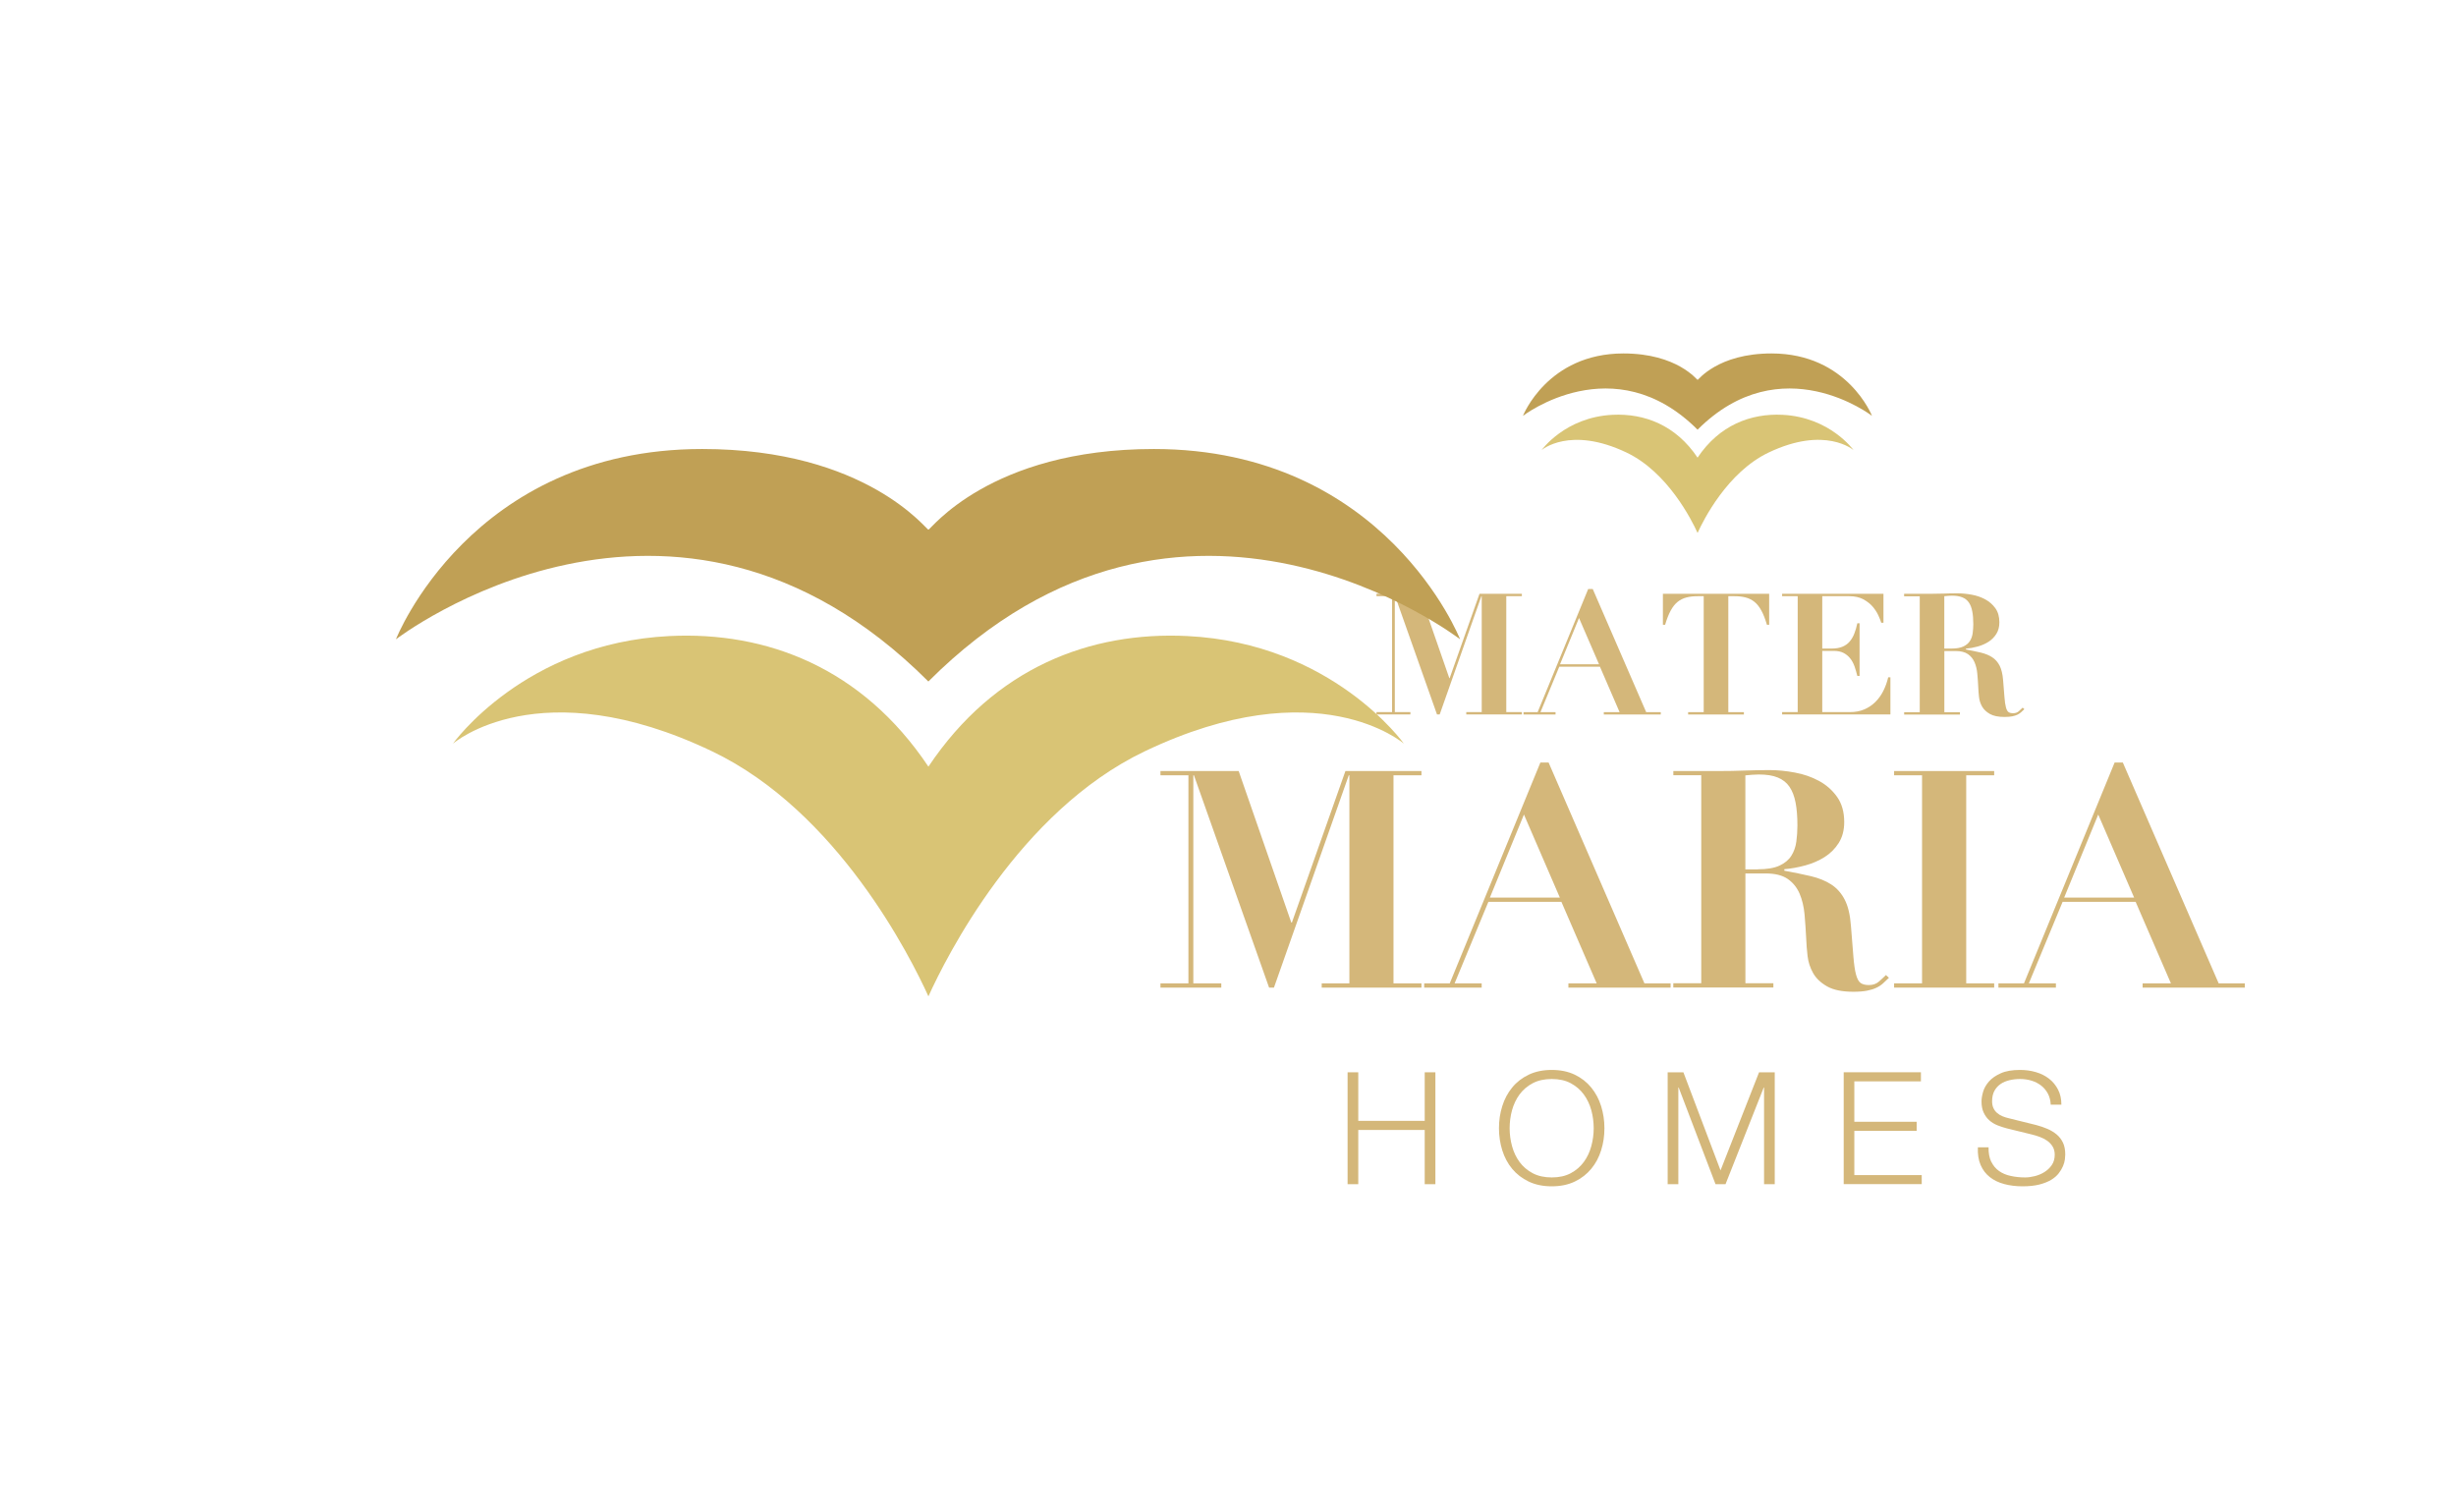
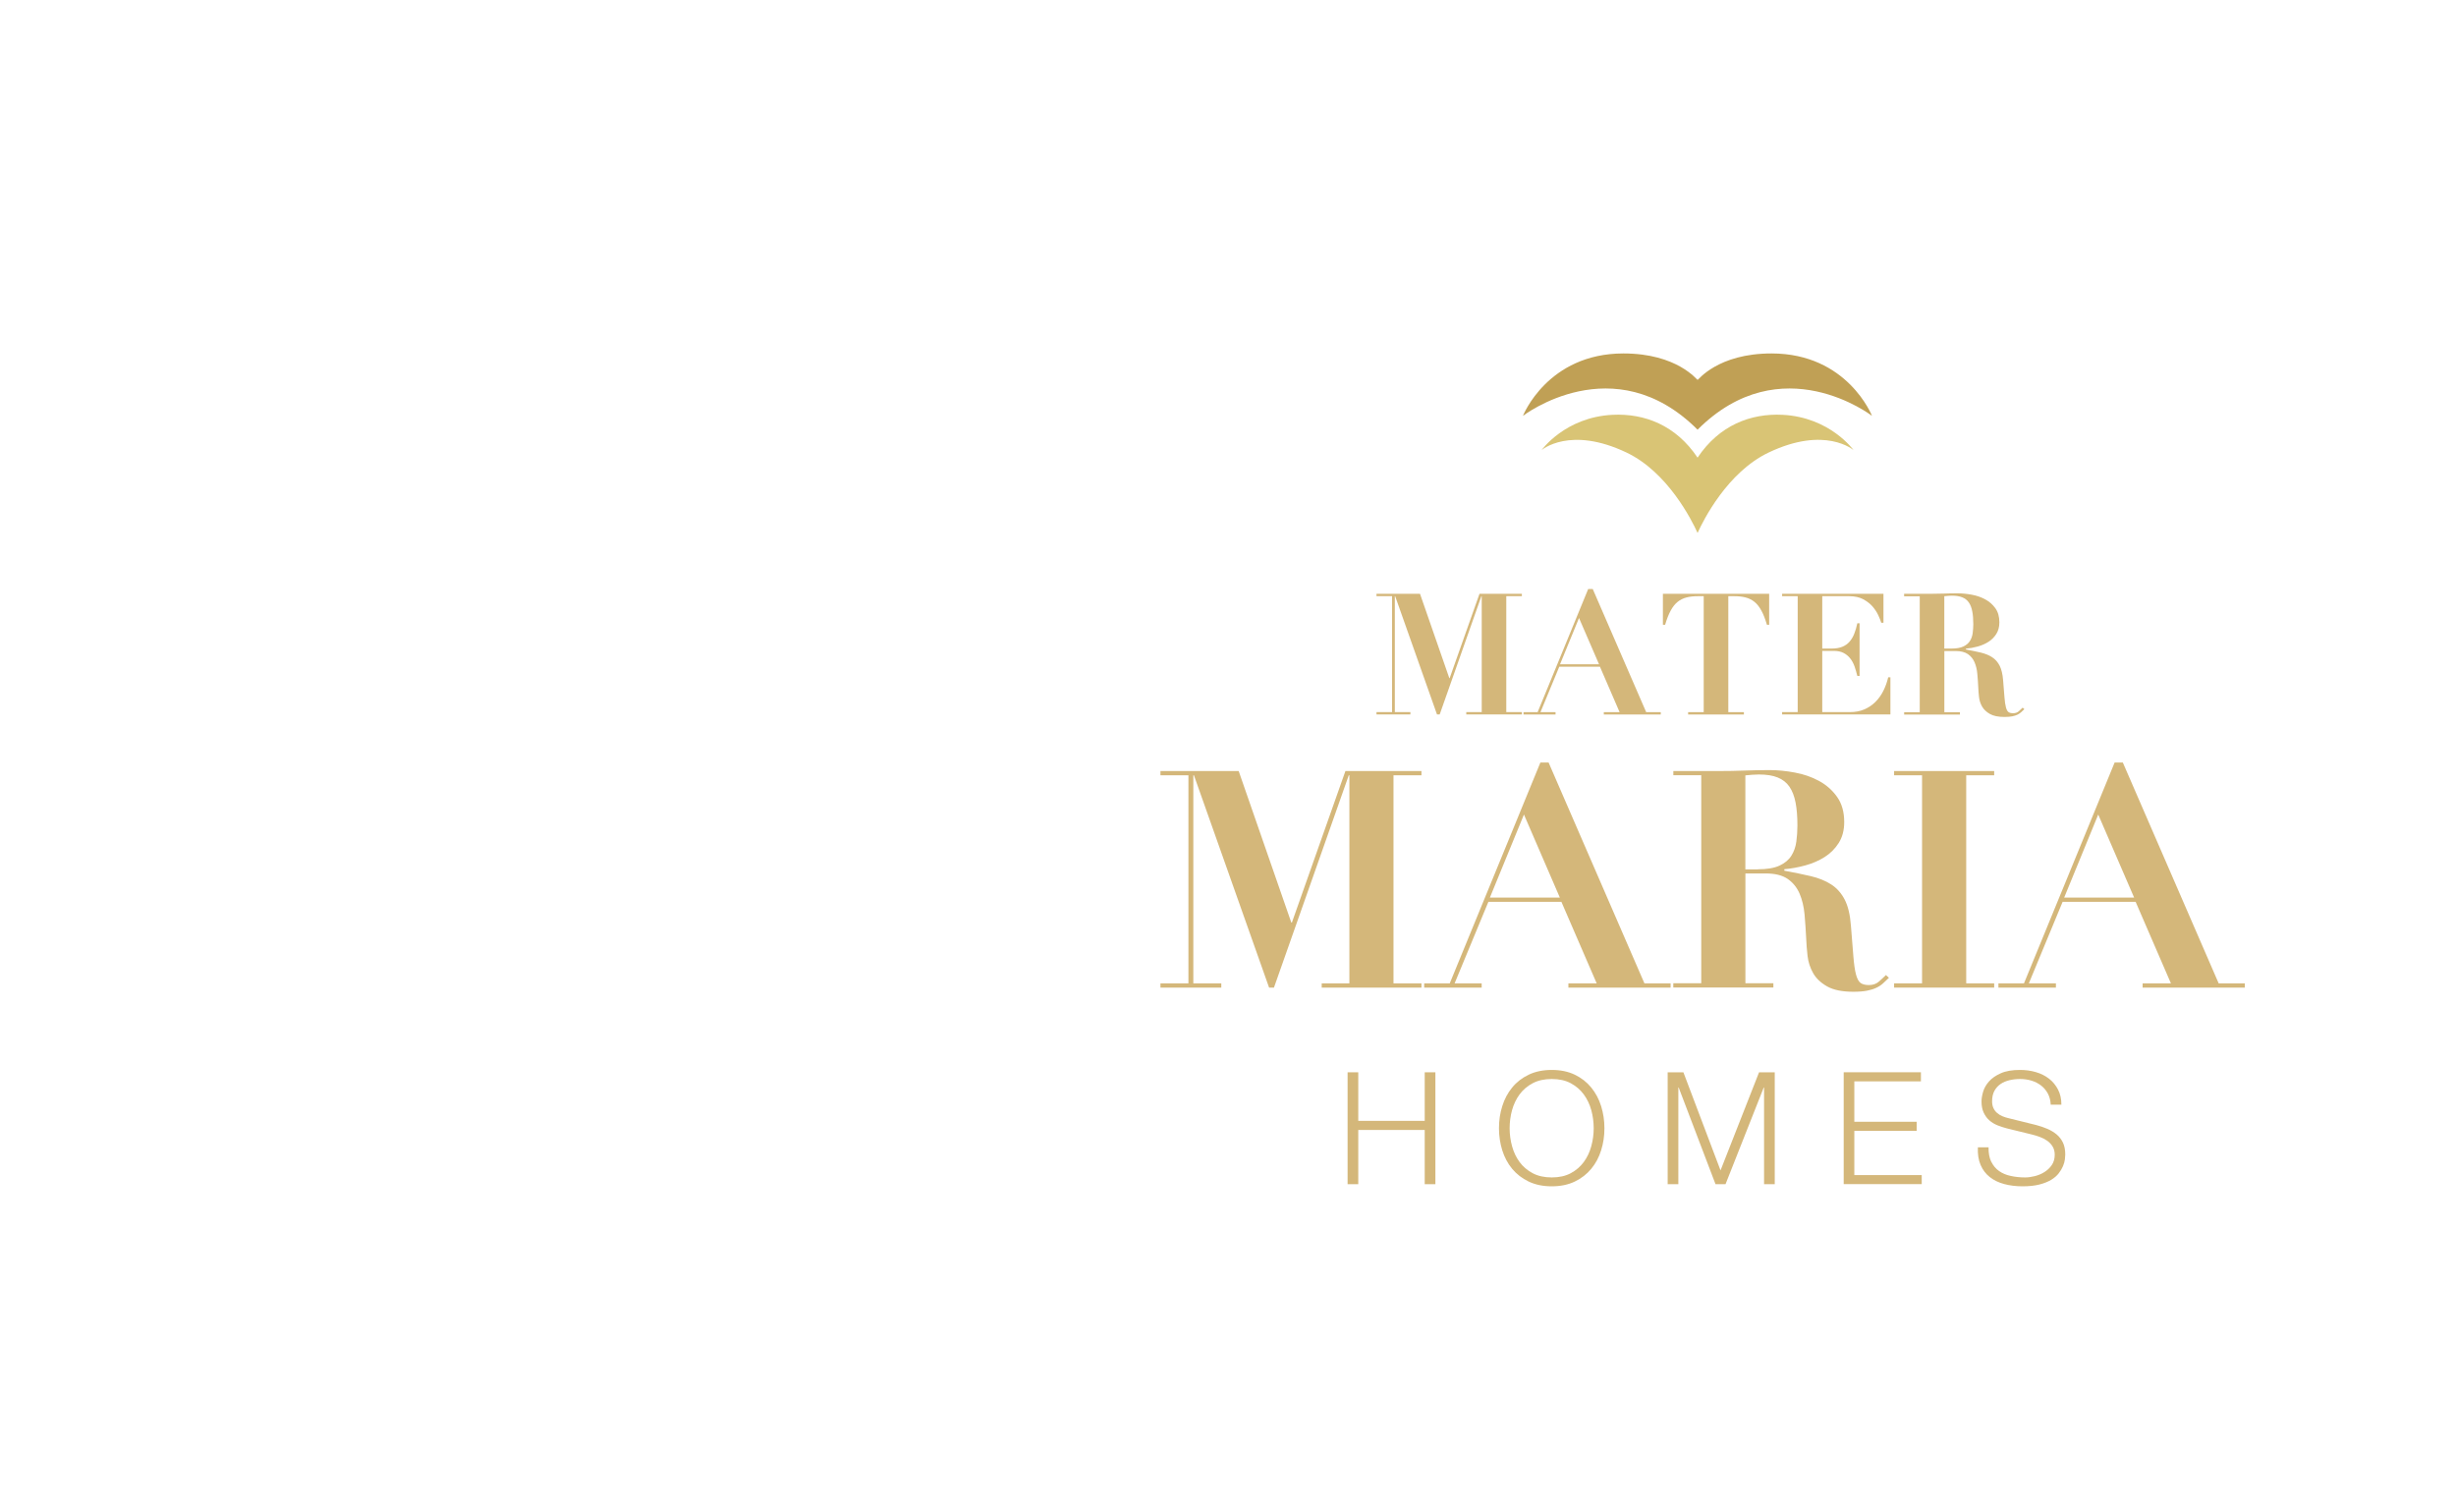
<svg xmlns="http://www.w3.org/2000/svg" id="Layer_1" version="1.1" viewBox="0 0 520 320">
  <defs>
    <style>
      .st0 {
        fill: #D4B77A;
      }

      .st1 {
        fill: #D4B77A;
      }

      .st2 {
        fill: #d9c475;
      }

      .st3 {
        fill: #c0a055;
      }
    </style>
  </defs>
  <g transform="translate(-1195, 10)">
    <g>
      <path class="st1" d="M1482.58,217.02v10.28h14.07v-10.28h2.26v23.69h-2.26v-11.48h-14.07v11.48h-2.26v-23.69h2.26Z" />
      <path class="st1" d="M1513.07,224.18c.46-1.48,1.16-2.79,2.09-3.93.93-1.14,2.1-2.05,3.5-2.72,1.4-.67,3.04-1.01,4.89-1.01s3.48.34,4.88,1.01c1.39.67,2.55,1.58,3.48,2.72.93,1.14,1.63,2.45,2.09,3.93.46,1.48.7,3.04.7,4.68s-.23,3.2-.7,4.68c-.46,1.48-1.16,2.79-2.09,3.91-.93,1.13-2.09,2.03-3.48,2.7-1.39.67-3.02,1.01-4.88,1.01s-3.49-.34-4.89-1.01c-1.4-.67-2.57-1.58-3.5-2.7-.93-1.13-1.63-2.43-2.09-3.91-.46-1.48-.7-3.04-.7-4.68s.23-3.2.7-4.68ZM1515.14,232.66c.34,1.25.87,2.37,1.59,3.35.72.98,1.64,1.77,2.77,2.37,1.13.6,2.48.9,4.05.9s2.91-.3,4.03-.9c1.12-.6,2.03-1.39,2.75-2.37.72-.98,1.25-2.1,1.59-3.35.34-1.25.51-2.52.51-3.8s-.17-2.58-.51-3.82c-.34-1.24-.87-2.35-1.59-3.33-.72-.98-1.64-1.77-2.75-2.37-1.12-.6-2.46-.9-4.03-.9s-2.92.3-4.05.9c-1.13.6-2.05,1.39-2.77,2.37-.72.98-1.25,2.1-1.59,3.33-.34,1.24-.51,2.51-.51,3.82s.17,2.55.51,3.8Z" />
      <path class="st1" d="M1551.42,217.02l7.86,20.77,8.16-20.77h3.32v23.69h-2.26v-20.47h-.07l-8.09,20.47h-2.12l-7.8-20.47h-.07v20.47h-2.26v-23.69h3.32Z" />
      <path class="st1" d="M1601.71,217.02v1.92h-14.1v8.56h13.2v1.92h-13.2v9.36h14.27v1.92h-16.52v-23.69h16.36Z" />
      <path class="st1" d="M1616.61,235.96c.4.82.95,1.47,1.64,1.96.7.49,1.52.84,2.47,1.04.95.21,1.97.32,3.05.32.62,0,1.29-.09,2.02-.27.73-.18,1.41-.46,2.04-.85.63-.39,1.16-.88,1.58-1.49.42-.61.63-1.34.63-2.21,0-.66-.15-1.24-.45-1.73-.3-.49-.69-.9-1.16-1.23-.48-.33-1-.6-1.58-.81-.58-.21-1.14-.38-1.69-.51l-5.27-1.29c-.69-.18-1.35-.4-2.01-.66-.65-.27-1.22-.62-1.71-1.06-.49-.44-.88-.98-1.18-1.63-.3-.64-.45-1.43-.45-2.36,0-.57.11-1.25.33-2.02.22-.77.64-1.5,1.24-2.19.61-.69,1.44-1.27,2.5-1.74,1.06-.48,2.42-.71,4.08-.71,1.17,0,2.29.15,3.35.46,1.06.31,1.99.77,2.79,1.39.8.62,1.43,1.39,1.91,2.31.48.92.71,1.99.71,3.2h-2.26c-.04-.91-.25-1.7-.61-2.37-.37-.67-.84-1.24-1.43-1.69-.59-.45-1.26-.8-2.02-1.03-.76-.23-1.56-.35-2.41-.35-.77,0-1.52.08-2.24.25-.72.17-1.35.43-1.89.8-.54.36-.98.85-1.31,1.44-.33.6-.5,1.34-.5,2.22,0,.55.09,1.03.28,1.44.19.41.45.76.78,1.04.33.29.71.52,1.14.7.43.18.89.32,1.38.43l5.77,1.43c.84.22,1.63.49,2.37.81.74.32,1.39.72,1.96,1.19.56.48,1.01,1.06,1.33,1.74.32.69.48,1.52.48,2.49,0,.27-.03.62-.08,1.06-.06.44-.19.91-.4,1.41-.21.5-.51,1-.9,1.51-.39.51-.92.97-1.59,1.38-.67.41-1.51.74-2.5,1-1,.25-2.19.38-3.58.38s-2.69-.16-3.88-.48c-1.19-.32-2.21-.81-3.05-1.48-.84-.66-1.49-1.51-1.94-2.55-.45-1.04-.65-2.29-.58-3.75h2.26c-.02,1.22.17,2.23.56,3.05Z" />
    </g>
    <g>
      <path class="st0" d="M1457.26,153.24l11.14,32.07h.13l11.33-32.07h16.1v.9h-5.92v44.05h5.92v.9h-21.12v-.9h5.86v-44.05h-.13l-15.84,44.95h-1.03l-15.91-44.95h-.13v44.05h5.92v.9h-12.88v-.9h5.92v-44.05h-5.92v-.9h16.55Z" />
      <path class="st0" d="M1501.95,198.19l19.19-46.75h1.74l20.29,46.75h5.54v.9h-21.64v-.9h5.99l-7.47-17.26h-15.46l-7.15,17.26h5.73v.9h-12.17v-.9h5.41ZM1510.45,180.03h14.81l-7.6-17.58-7.21,17.58Z" />
      <path class="st0" d="M1549.29,154.14v-.9h9.72c1.8,0,3.58-.03,5.35-.1,1.76-.06,3.54-.1,5.34-.1,1.67,0,3.45.17,5.31.52,1.87.34,3.57.93,5.12,1.77,1.55.84,2.82,1.96,3.83,3.38,1.01,1.42,1.51,3.2,1.51,5.34,0,1.72-.39,3.19-1.16,4.41-.77,1.22-1.77,2.22-2.99,2.99-1.22.77-2.59,1.36-4.09,1.77-1.5.41-2.98.68-4.44.8v.32c2.1.39,3.98.77,5.63,1.16,1.65.39,3.08.97,4.28,1.74,1.2.77,2.16,1.85,2.87,3.22.71,1.37,1.15,3.22,1.32,5.54.21,2.7.39,4.87.52,6.5.13,1.63.31,2.9.55,3.8.24.9.56,1.5.97,1.8.41.3,1,.45,1.77.45.86,0,1.57-.25,2.12-.74.56-.49,1.05-.95,1.48-1.38l.64.58c-.43.43-.85.83-1.26,1.19-.41.37-.88.68-1.42.93-.54.26-1.19.46-1.96.61-.77.15-1.74.23-2.9.23-2.36,0-4.21-.38-5.54-1.13-1.33-.75-2.32-1.68-2.96-2.8-.64-1.12-1.04-2.33-1.19-3.64-.15-1.31-.25-2.54-.29-3.7-.09-1.76-.2-3.47-.35-5.12-.15-1.65-.51-3.12-1.06-4.41-.56-1.29-1.4-2.32-2.51-3.09-1.12-.77-2.68-1.16-4.7-1.16h-4.25v23.25h5.92v.9h-21.19v-.9h5.92v-44.05h-5.92ZM1567.19,174.04c1.93,0,3.46-.26,4.57-.77,1.12-.52,1.95-1.21,2.51-2.09.56-.88.91-1.88,1.06-2.99.15-1.12.23-2.25.23-3.41,0-1.89-.13-3.51-.39-4.86-.26-1.35-.69-2.47-1.29-3.35-.6-.88-1.43-1.53-2.48-1.96-1.05-.43-2.39-.64-4.02-.64-.47,0-.94.02-1.42.06-.47.04-.95.09-1.42.13v19.9h2.64Z" />
      <path class="st0" d="M1617.22,153.24v.9h-5.92v44.05h5.92v.9h-21.19v-.9h5.92v-44.05h-5.92v-.9h21.19Z" />
      <path class="st0" d="M1623.53,198.19l19.19-46.75h1.74l20.29,46.75h5.54v.9h-21.64v-.9h5.99l-7.47-17.26h-15.46l-7.15,17.26h5.73v.9h-12.17v-.9h5.41ZM1632.04,180.03h14.81l-7.6-17.58-7.21,17.58Z" />
    </g>
    <g>
      <path class="st0" d="M1495.65,115.71l6.21,17.87h.07l6.32-17.87h8.97v.5h-3.3v24.55h3.3v.5h-11.77v-.5h3.27v-24.55h-.07l-8.83,25.05h-.57l-8.86-25.05h-.07v24.55h3.3v.5h-7.18v-.5h3.3v-24.55h-3.3v-.5h9.22Z" />
      <path class="st0" d="M1520.56,140.77l10.7-26.06h.97l11.31,26.06h3.09v.5h-12.06v-.5h3.34l-4.16-9.62h-8.61l-3.98,9.62h3.19v.5h-6.78v-.5h3.02ZM1525.3,130.64h8.26l-4.24-9.8-4.02,9.8Z" />
      <path class="st0" d="M1554.44,116.22c-.89,0-1.68.09-2.37.27-.69.18-1.32.49-1.87.93-.55.44-1.04,1.06-1.47,1.85s-.83,1.79-1.18,3.01h-.47v-6.57h22.5v6.57h-.47c-.36-1.22-.75-2.23-1.18-3.01-.43-.79-.92-1.41-1.47-1.85-.55-.44-1.17-.75-1.87-.93-.69-.18-1.48-.27-2.37-.27h-1.29v24.55h3.3v.5h-11.81v-.5h3.3v-24.55h-1.29Z" />
      <path class="st0" d="M1593.78,115.71v6.14h-.47c-.12-.41-.32-.93-.61-1.56-.29-.63-.69-1.25-1.2-1.85-.51-.6-1.18-1.12-1.99-1.56-.81-.44-1.81-.66-2.98-.66h-5.71v11.09h2.01c.88,0,1.63-.13,2.24-.38.61-.25,1.12-.61,1.53-1.08.41-.47.74-1.03,1-1.69.26-.66.48-1.39.65-2.21h.47v11.16h-.47c-.17-.69-.37-1.36-.59-2.01-.23-.65-.53-1.21-.92-1.7-.38-.49-.86-.88-1.42-1.17-.56-.29-1.26-.43-2.1-.43h-2.4v12.96h5.89c1.1,0,2.09-.18,2.98-.56.88-.37,1.67-.89,2.35-1.56.68-.67,1.25-1.45,1.7-2.35.45-.9.8-1.86,1.04-2.89h.47v7.86h-22.93v-.5h3.3v-24.55h-3.3v-.5h21.46Z" />
      <path class="st0" d="M1598.15,116.22v-.5h5.42c1,0,2-.02,2.98-.05.98-.04,1.97-.05,2.98-.05.93,0,1.92.1,2.96.29,1.04.19,1.99.52,2.85.99.86.47,1.57,1.09,2.14,1.88.56.79.84,1.78.84,2.98,0,.96-.22,1.78-.65,2.46s-.99,1.24-1.67,1.67-1.44.76-2.28.99c-.84.23-1.66.38-2.48.45v.18c1.17.22,2.22.43,3.14.65.92.22,1.72.54,2.39.97.67.43,1.2,1.03,1.6,1.79.39.77.64,1.79.74,3.09.12,1.51.22,2.72.29,3.62.07.91.17,1.62.31,2.12.13.5.31.84.54,1,.23.17.56.25.99.25.48,0,.87-.14,1.18-.41.31-.27.59-.53.83-.77l.36.32c-.24.24-.47.46-.7.66-.23.2-.49.38-.79.52-.3.14-.66.26-1.09.34-.43.08-.97.13-1.62.13-1.32,0-2.35-.21-3.09-.63-.74-.42-1.29-.94-1.65-1.56-.36-.62-.58-1.3-.66-2.03-.08-.73-.14-1.42-.16-2.06-.05-.98-.11-1.93-.2-2.85-.08-.92-.28-1.74-.59-2.46-.31-.72-.78-1.29-1.4-1.72-.62-.43-1.5-.65-2.62-.65h-2.37v12.96h3.3v.5h-11.81v-.5h3.3v-24.55h-3.3ZM1608.13,127.31c1.08,0,1.93-.14,2.55-.43.62-.29,1.09-.68,1.4-1.17.31-.49.51-1.05.59-1.67.08-.62.13-1.26.13-1.9,0-1.05-.07-1.96-.22-2.71-.14-.75-.38-1.38-.72-1.87-.34-.49-.8-.86-1.38-1.09-.59-.24-1.33-.36-2.24-.36-.26,0-.53.01-.79.04-.26.02-.53.05-.79.07v11.09h1.47Z" />
    </g>
    <g>
      <path class="st2" d="M1572.4,77.82c-6.73-.33-13.38,2.19-17.98,9.07-4.6-6.88-11.25-9.4-17.98-9.07-10.08.49-15.04,7.47-15.04,7.47,0,0,5.98-5.21,18,.53,8.72,4.17,13.79,14.3,15.02,17.01,1.23-2.71,6.3-12.84,15.02-17.01,12.02-5.75,18-.53,18-.53,0,0-4.96-6.97-15.04-7.47Z" />
      <path class="st3" d="M1570.09,64.83c-11.44,0-15.56,5.68-15.66,5.6-.1.08-4.26-5.6-15.71-5.6-16.09,0-21.27,13.21-21.27,13.21,0,0,19.23-14.81,36.97,2.93,17.74-17.74,36.93-2.93,36.93-2.93,0,0-5.17-13.21-21.27-13.21Z" />
    </g>
  </g>
-   <g>
-     <path class="st2" d="M251.38,134.66c-20.51-1.01-40.78,6.67-54.81,27.65-14.03-20.98-34.3-28.66-54.81-27.65-30.73,1.51-45.86,22.78-45.86,22.78,0,0,18.23-15.89,54.88,1.63,26.59,12.71,42.04,43.6,45.79,51.87,3.75-8.28,19.19-39.16,45.79-51.87,36.66-17.52,54.88-1.63,54.88-1.63,0,0-15.13-21.27-45.86-22.78Z" />
-     <path class="st3" d="M244.31,95.06c-34.89,0-47.43,17.32-47.74,17.07-.31.25-13-17.07-47.89-17.07-49.07,0-64.85,40.29-64.85,40.29,0,0,58.64-45.16,112.73,8.93,54.09-54.09,112.58-8.93,112.58-8.93,0,0-15.78-40.29-64.85-40.29Z" />
-   </g>
</svg>
